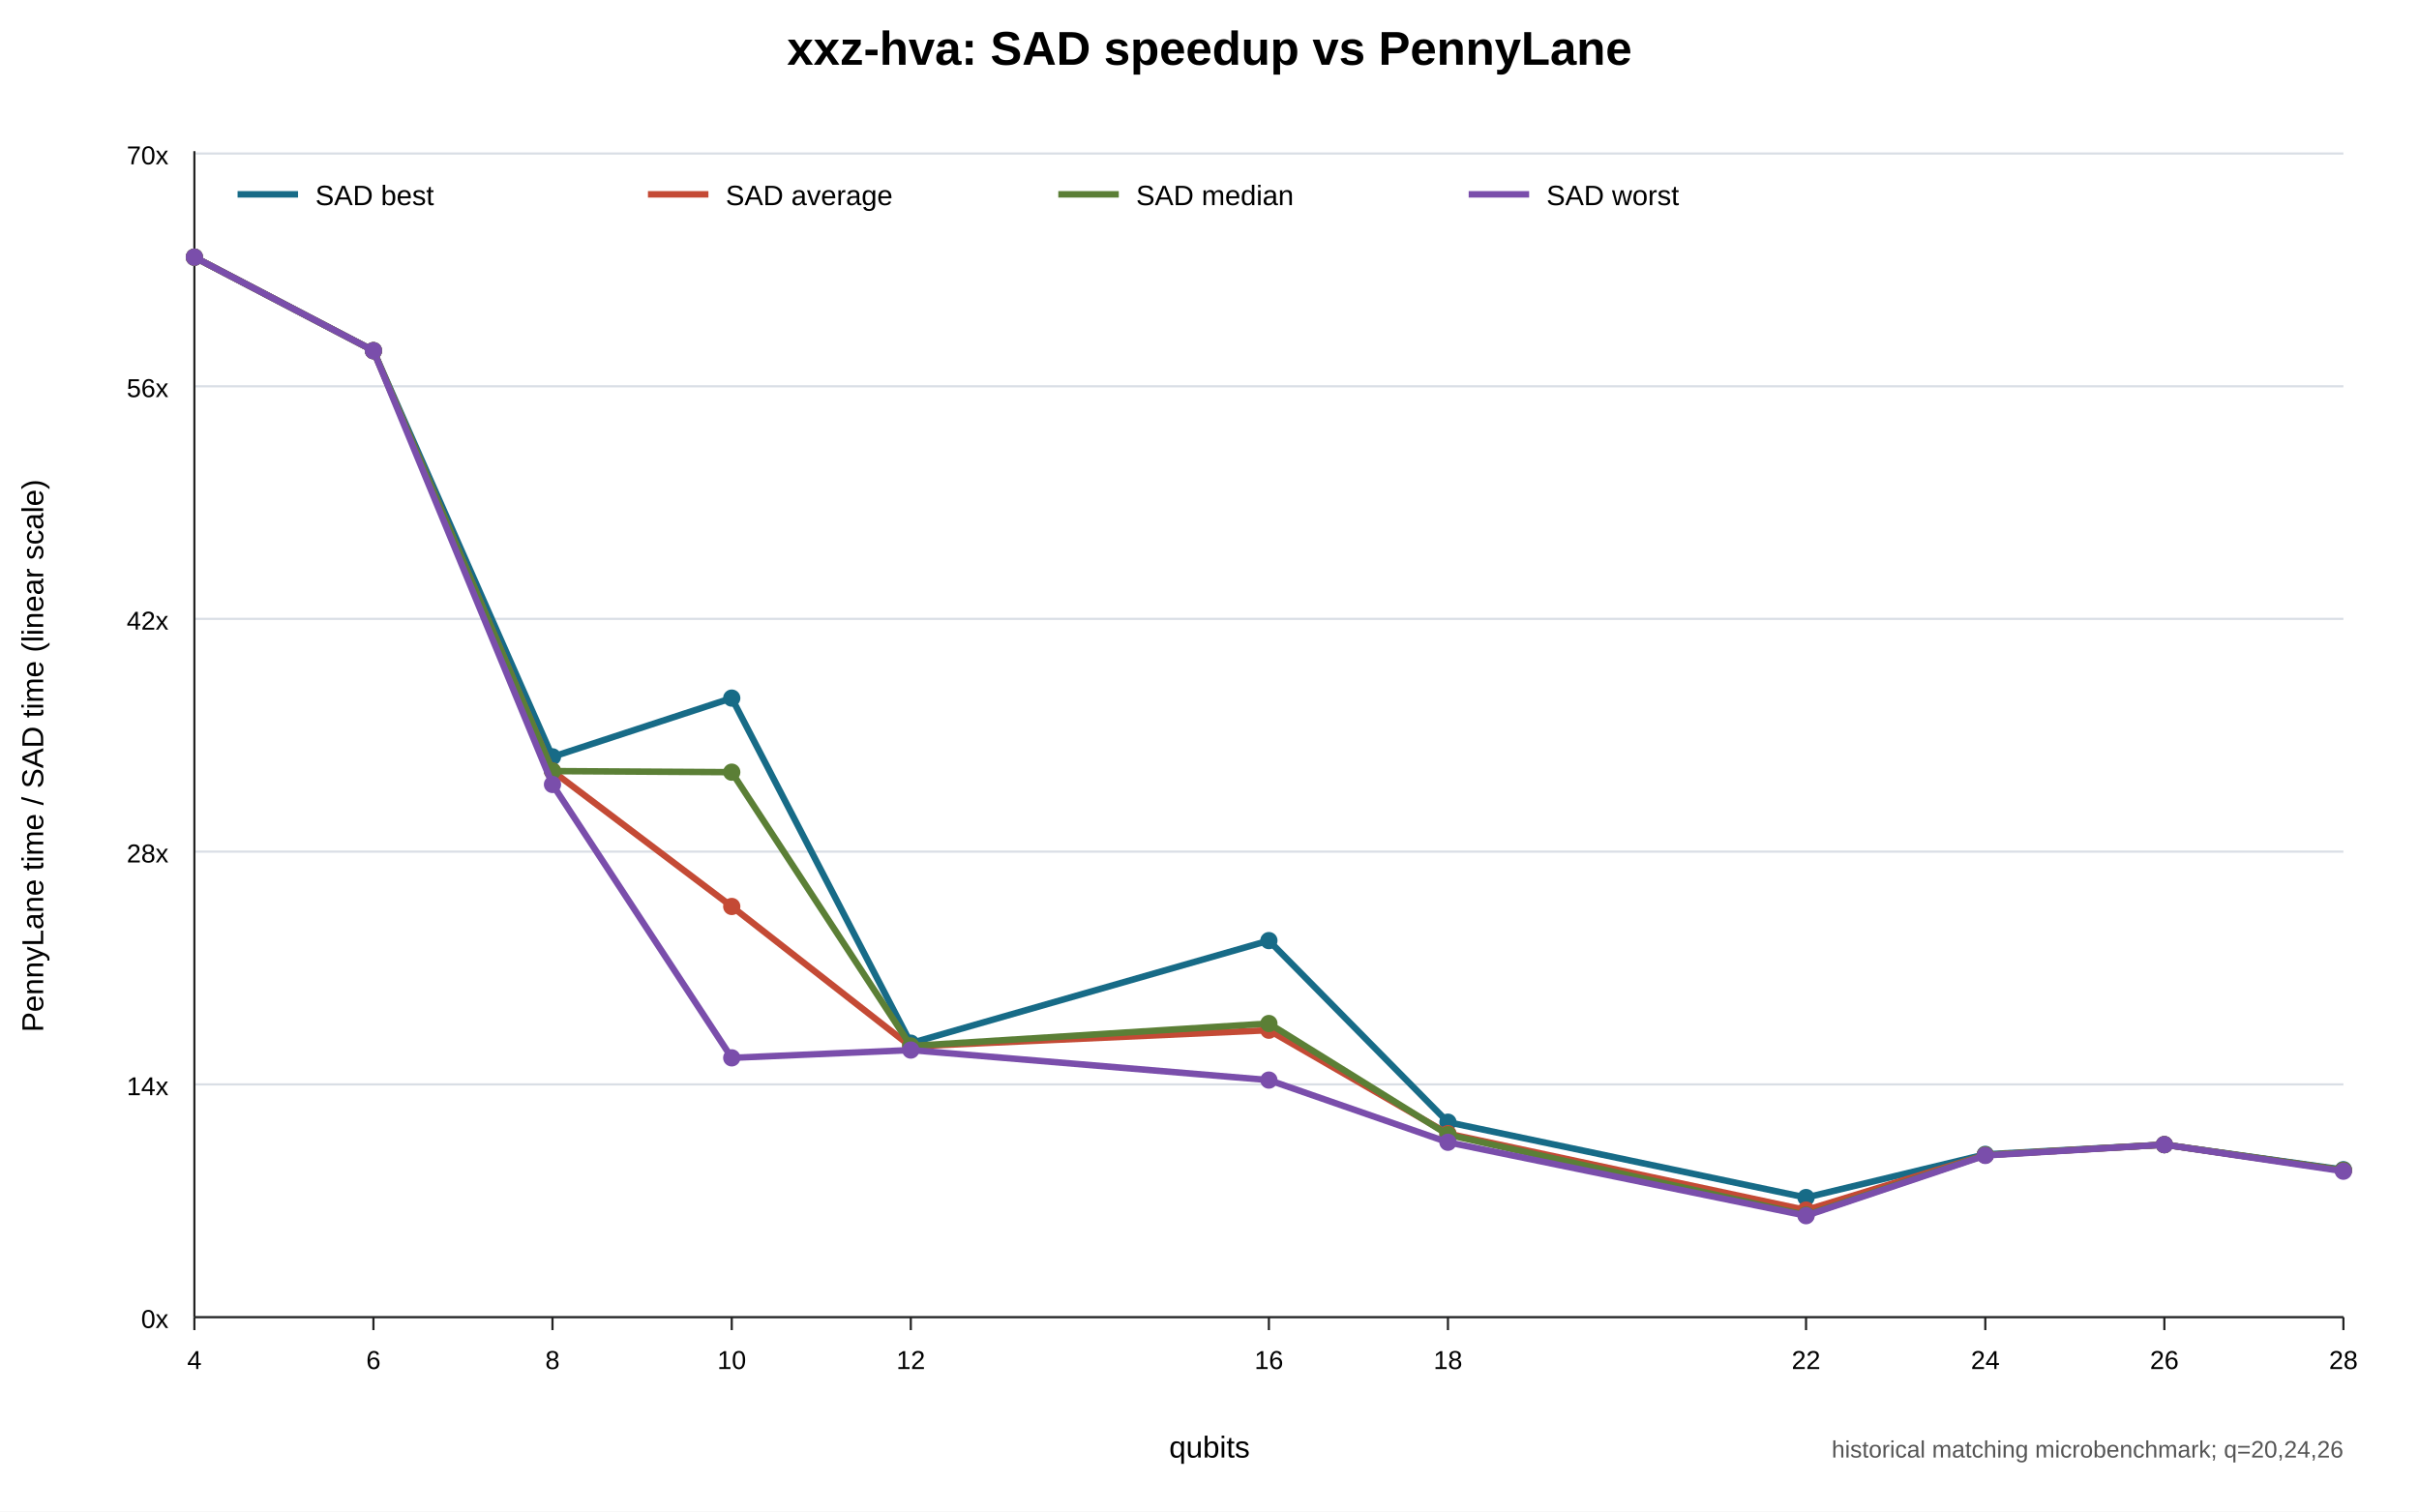
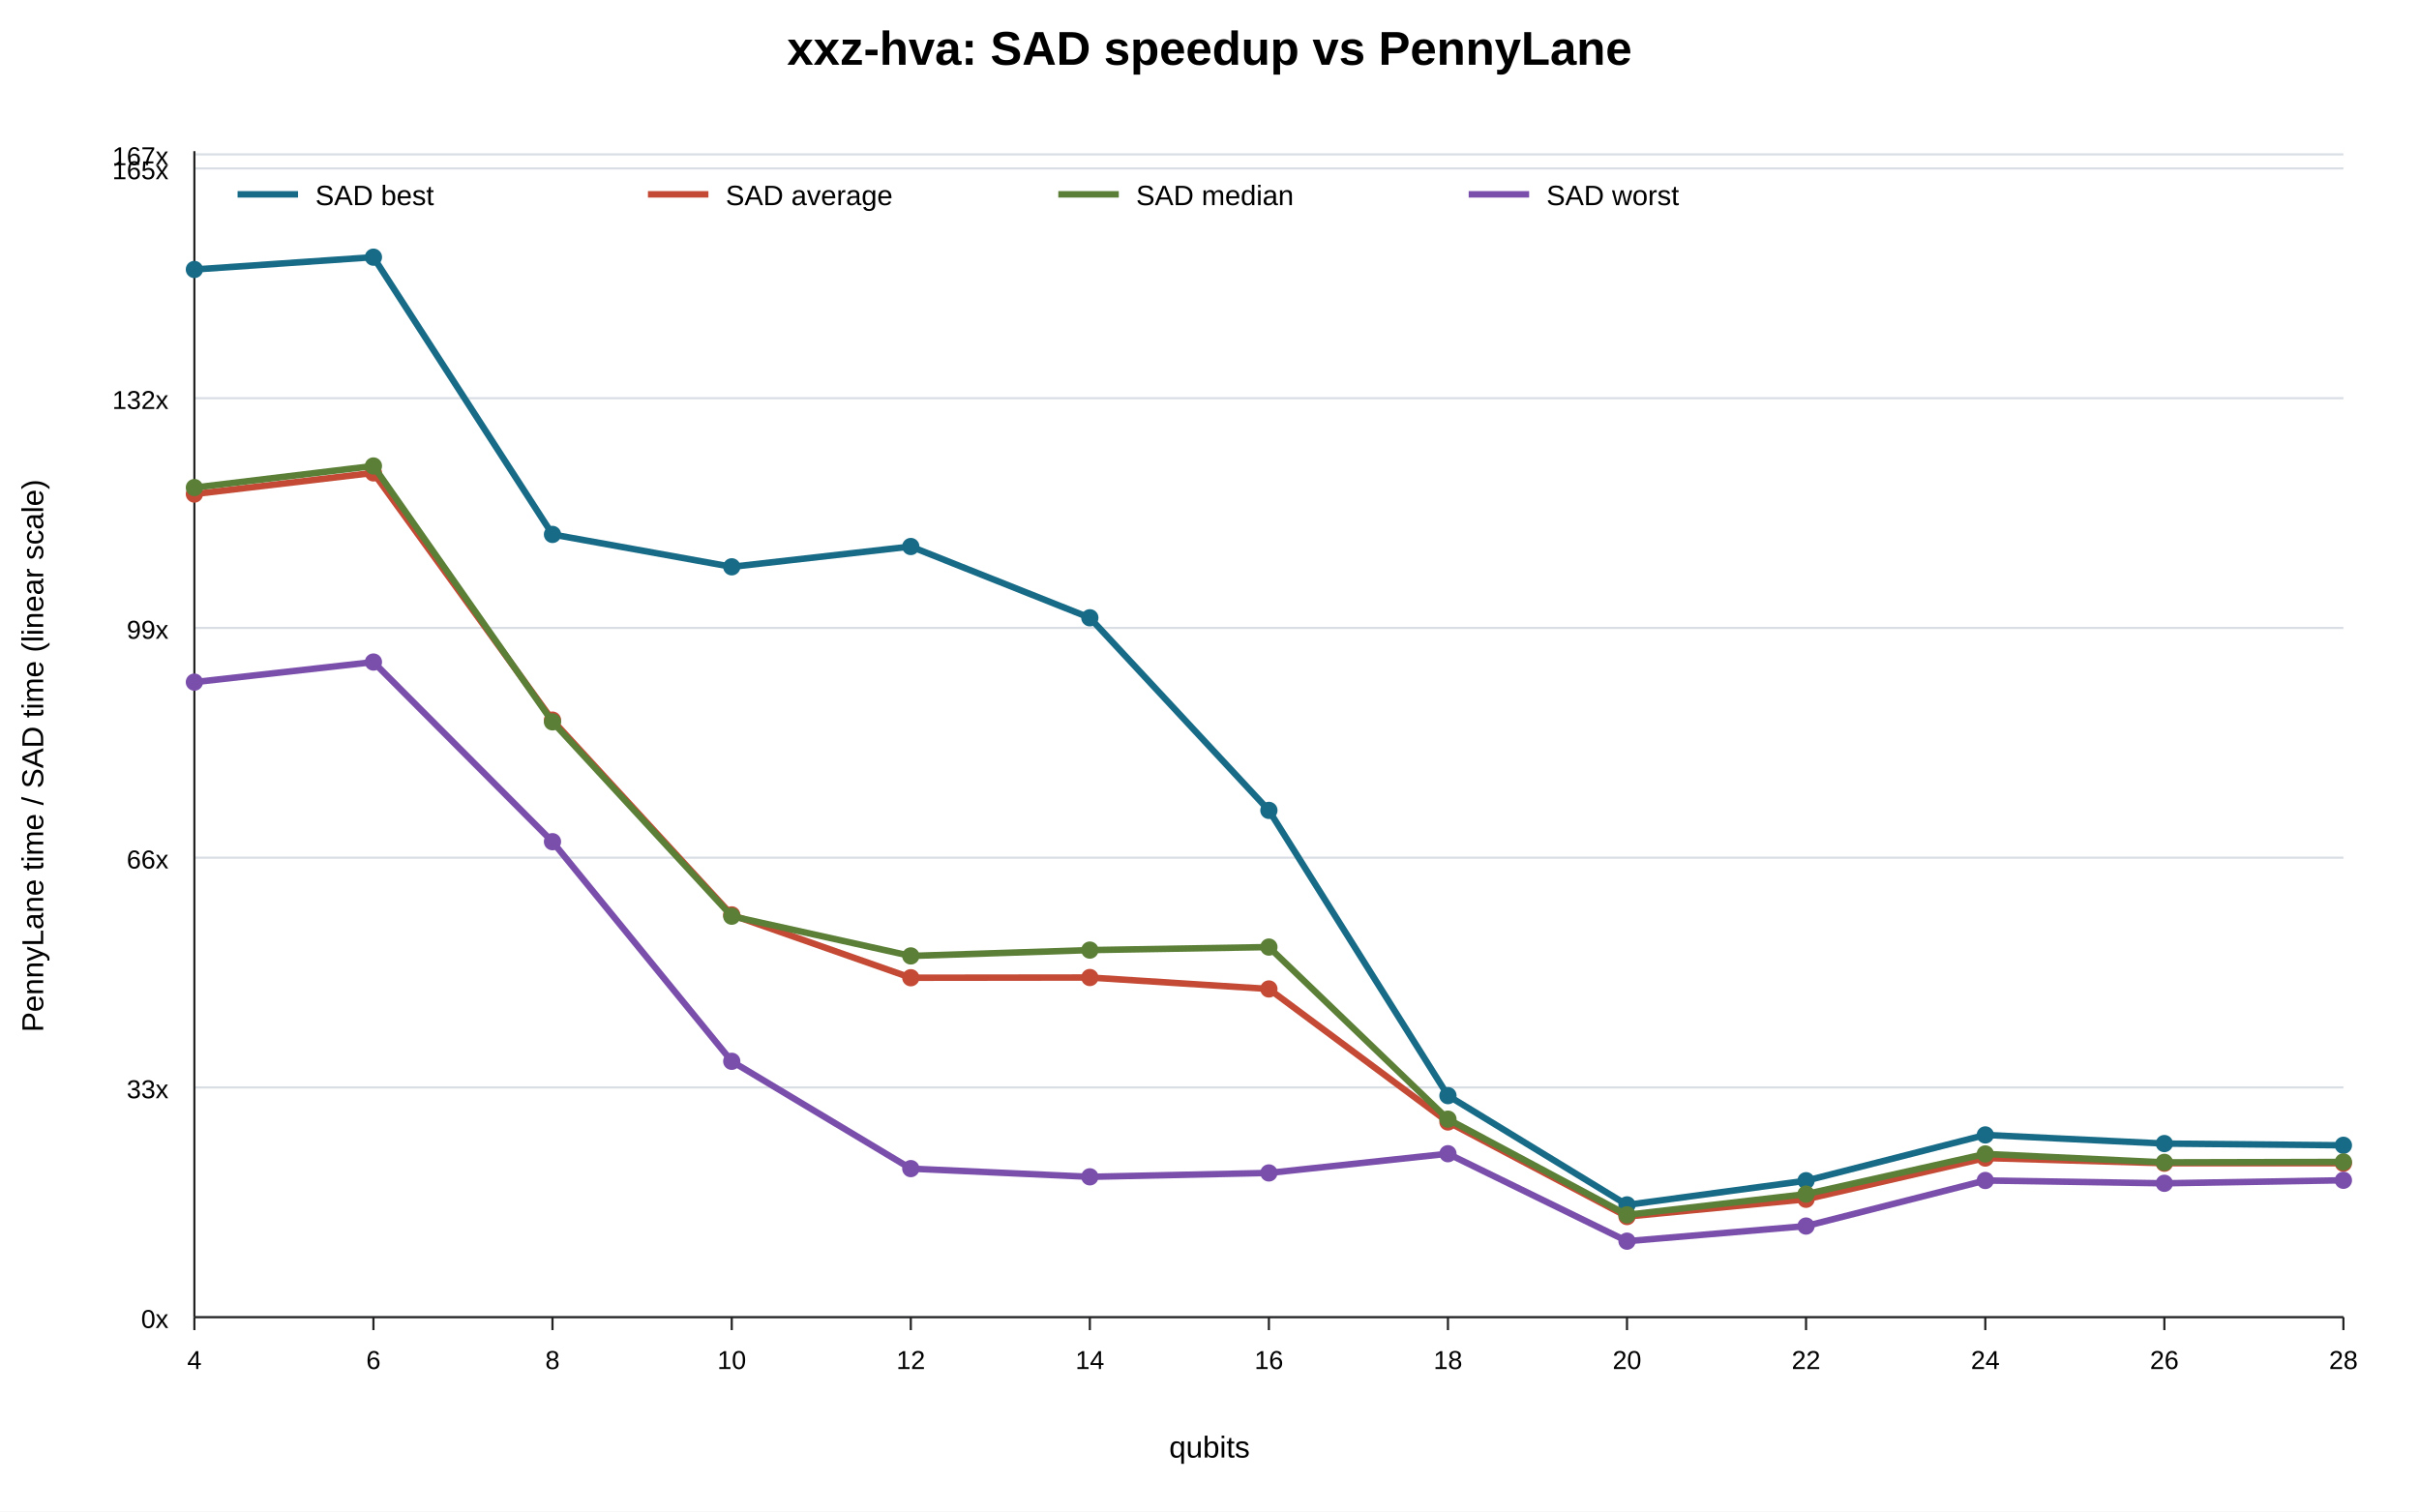
<svg xmlns="http://www.w3.org/2000/svg" width="1120" height="700" viewBox="0 0 1120 700">
  <rect width="100%" height="100%" fill="white" />
  <text x="560" y="30" text-anchor="middle" font-family="Arial" font-size="22" font-weight="bold">xxz-hva: SAD speedup vs PennyLane</text>
  <line x1="90" y1="610.0" x2="1085" y2="610.0" stroke="#d9dee5" />
  <text x="78" y="615.0" text-anchor="end" font-family="Arial" font-size="12">0x</text>
-   <line x1="90" y1="502.2" x2="1085" y2="502.2" stroke="#d9dee5" />
-   <text x="78" y="507.2" text-anchor="end" font-family="Arial" font-size="12">14x</text>
-   <line x1="90" y1="394.4" x2="1085" y2="394.4" stroke="#d9dee5" />
-   <text x="78" y="399.4" text-anchor="end" font-family="Arial" font-size="12">28x</text>
-   <line x1="90" y1="286.6" x2="1085" y2="286.6" stroke="#d9dee5" />
-   <text x="78" y="291.6" text-anchor="end" font-family="Arial" font-size="12">42x</text>
-   <line x1="90" y1="178.9" x2="1085" y2="178.9" stroke="#d9dee5" />
-   <text x="78" y="183.9" text-anchor="end" font-family="Arial" font-size="12">56x</text>
-   <line x1="90" y1="71.1" x2="1085" y2="71.1" stroke="#d9dee5" />
-   <text x="78" y="76.1" text-anchor="end" font-family="Arial" font-size="12">70x</text>
+   <line x1="90" y1="503.6" x2="1085" y2="503.6" stroke="#d9dee5" />
+   <text x="78" y="508.6" text-anchor="end" font-family="Arial" font-size="12">33x</text>
+   <line x1="90" y1="397.2" x2="1085" y2="397.2" stroke="#d9dee5" />
+   <text x="78" y="402.2" text-anchor="end" font-family="Arial" font-size="12">66x</text>
+   <line x1="90" y1="290.8" x2="1085" y2="290.8" stroke="#d9dee5" />
+   <text x="78" y="295.8" text-anchor="end" font-family="Arial" font-size="12">99x</text>
+   <line x1="90" y1="184.4" x2="1085" y2="184.4" stroke="#d9dee5" />
+   <text x="78" y="189.4" text-anchor="end" font-family="Arial" font-size="12">132x</text>
+   <line x1="90" y1="78.0" x2="1085" y2="78.0" stroke="#d9dee5" />
+   <text x="78" y="83.0" text-anchor="end" font-family="Arial" font-size="12">165x</text>
+   <line x1="90" y1="71.5" x2="1085" y2="71.5" stroke="#d9dee5" />
+   <text x="78" y="76.5" text-anchor="end" font-family="Arial" font-size="12">167x</text>
  <line x1="90" y1="70" x2="90" y2="610" stroke="#222" />
  <line x1="90" y1="610" x2="1085" y2="610" stroke="#222" />
  <text x="560" y="675" text-anchor="middle" font-family="Arial" font-size="14">qubits</text>
  <text x="20" y="350" transform="rotate(-90 20 350)" text-anchor="middle" font-family="Arial" font-size="14">PennyLane time / SAD time (linear scale)</text>
  <line x1="90.0" y1="610" x2="90.0" y2="616" stroke="#222" />
  <text x="90.0" y="634" text-anchor="middle" font-family="Arial" font-size="12">4</text>
  <line x1="172.9" y1="610" x2="172.9" y2="616" stroke="#222" />
  <text x="172.9" y="634" text-anchor="middle" font-family="Arial" font-size="12">6</text>
  <line x1="255.8" y1="610" x2="255.8" y2="616" stroke="#222" />
  <text x="255.8" y="634" text-anchor="middle" font-family="Arial" font-size="12">8</text>
  <line x1="338.8" y1="610" x2="338.8" y2="616" stroke="#222" />
  <text x="338.8" y="634" text-anchor="middle" font-family="Arial" font-size="12">10</text>
  <line x1="421.7" y1="610" x2="421.7" y2="616" stroke="#222" />
  <text x="421.7" y="634" text-anchor="middle" font-family="Arial" font-size="12">12</text>
+   <line x1="504.6" y1="610" x2="504.6" y2="616" stroke="#222" />
+   <text x="504.6" y="634" text-anchor="middle" font-family="Arial" font-size="12">14</text>
  <line x1="587.5" y1="610" x2="587.5" y2="616" stroke="#222" />
  <text x="587.5" y="634" text-anchor="middle" font-family="Arial" font-size="12">16</text>
  <line x1="670.4" y1="610" x2="670.4" y2="616" stroke="#222" />
  <text x="670.4" y="634" text-anchor="middle" font-family="Arial" font-size="12">18</text>
+   <line x1="753.3" y1="610" x2="753.3" y2="616" stroke="#222" />
+   <text x="753.3" y="634" text-anchor="middle" font-family="Arial" font-size="12">20</text>
  <line x1="836.2" y1="610" x2="836.2" y2="616" stroke="#222" />
  <text x="836.2" y="634" text-anchor="middle" font-family="Arial" font-size="12">22</text>
  <line x1="919.2" y1="610" x2="919.2" y2="616" stroke="#222" />
  <text x="919.2" y="634" text-anchor="middle" font-family="Arial" font-size="12">24</text>
  <line x1="1002.1" y1="610" x2="1002.1" y2="616" stroke="#222" />
  <text x="1002.1" y="634" text-anchor="middle" font-family="Arial" font-size="12">26</text>
  <line x1="1085.0" y1="610" x2="1085.0" y2="616" stroke="#222" />
  <text x="1085.0" y="634" text-anchor="middle" font-family="Arial" font-size="12">28</text>
-   <polyline points="90.0,119.1 172.9,162.4 255.8,350.5 338.8,323.3 421.7,483.1 587.5,435.6 670.4,519.7 836.2,554.6 919.2,534.6 1002.1,530.1 1085.0,541.7" fill="none" stroke="#176b87" stroke-width="3" />
-   <circle cx="90.0" cy="119.1" r="4" fill="#176b87" />
-   <circle cx="172.9" cy="162.4" r="4" fill="#176b87" />
-   <circle cx="255.8" cy="350.5" r="4" fill="#176b87" />
-   <circle cx="338.8" cy="323.3" r="4" fill="#176b87" />
-   <circle cx="421.7" cy="483.1" r="4" fill="#176b87" />
-   <circle cx="587.5" cy="435.6" r="4" fill="#176b87" />
-   <circle cx="670.4" cy="519.7" r="4" fill="#176b87" />
-   <circle cx="836.2" cy="554.6" r="4" fill="#176b87" />
-   <circle cx="919.2" cy="534.6" r="4" fill="#176b87" />
-   <circle cx="1002.1" cy="530.1" r="4" fill="#176b87" />
-   <circle cx="1085.0" cy="541.7" r="4" fill="#176b87" />
-   <polyline points="90.0,119.1 172.9,162.4 255.8,357.1 338.8,419.8 421.7,484.6 587.5,477.1 670.4,525.0 836.2,560.4 919.2,534.9 1002.1,530.1 1085.0,542.0" fill="none" stroke="#c44a35" stroke-width="3" />
-   <circle cx="90.0" cy="119.1" r="4" fill="#c44a35" />
-   <circle cx="172.9" cy="162.4" r="4" fill="#c44a35" />
-   <circle cx="255.8" cy="357.1" r="4" fill="#c44a35" />
-   <circle cx="338.8" cy="419.8" r="4" fill="#c44a35" />
-   <circle cx="421.7" cy="484.6" r="4" fill="#c44a35" />
-   <circle cx="587.5" cy="477.1" r="4" fill="#c44a35" />
-   <circle cx="670.4" cy="525.0" r="4" fill="#c44a35" />
-   <circle cx="836.2" cy="560.4" r="4" fill="#c44a35" />
-   <circle cx="919.2" cy="534.9" r="4" fill="#c44a35" />
-   <circle cx="1002.1" cy="530.1" r="4" fill="#c44a35" />
-   <circle cx="1085.0" cy="542.0" r="4" fill="#c44a35" />
-   <polyline points="90.0,119.1 172.9,162.4 255.8,357.1 338.8,357.6 421.7,484.4 587.5,474.0 670.4,525.5 836.2,562.7 919.2,534.9 1002.1,530.1 1085.0,542.0" fill="none" stroke="#5b7f36" stroke-width="3" />
-   <circle cx="90.0" cy="119.1" r="4" fill="#5b7f36" />
-   <circle cx="172.9" cy="162.4" r="4" fill="#5b7f36" />
-   <circle cx="255.8" cy="357.1" r="4" fill="#5b7f36" />
-   <circle cx="338.8" cy="357.6" r="4" fill="#5b7f36" />
-   <circle cx="421.7" cy="484.4" r="4" fill="#5b7f36" />
-   <circle cx="587.5" cy="474.0" r="4" fill="#5b7f36" />
-   <circle cx="670.4" cy="525.5" r="4" fill="#5b7f36" />
-   <circle cx="836.2" cy="562.7" r="4" fill="#5b7f36" />
-   <circle cx="919.2" cy="534.9" r="4" fill="#5b7f36" />
-   <circle cx="1002.1" cy="530.1" r="4" fill="#5b7f36" />
-   <circle cx="1085.0" cy="542.0" r="4" fill="#5b7f36" />
-   <polyline points="90.0,119.1 172.9,162.4 255.8,363.3 338.8,489.9 421.7,486.3 587.5,500.2 670.4,529.0 836.2,563.0 919.2,535.1 1002.1,530.1 1085.0,542.4" fill="none" stroke="#7a4eab" stroke-width="3" />
-   <circle cx="90.0" cy="119.1" r="4" fill="#7a4eab" />
-   <circle cx="172.9" cy="162.4" r="4" fill="#7a4eab" />
-   <circle cx="255.8" cy="363.3" r="4" fill="#7a4eab" />
-   <circle cx="338.8" cy="489.9" r="4" fill="#7a4eab" />
-   <circle cx="421.7" cy="486.3" r="4" fill="#7a4eab" />
-   <circle cx="587.5" cy="500.2" r="4" fill="#7a4eab" />
-   <circle cx="670.4" cy="529.0" r="4" fill="#7a4eab" />
-   <circle cx="836.2" cy="563.0" r="4" fill="#7a4eab" />
-   <circle cx="919.2" cy="535.1" r="4" fill="#7a4eab" />
-   <circle cx="1002.1" cy="530.1" r="4" fill="#7a4eab" />
-   <circle cx="1085.0" cy="542.4" r="4" fill="#7a4eab" />
+   <polyline points="90.0,124.8 172.9,119.1 255.8,247.5 338.8,262.5 421.7,253.1 504.6,286.1 587.5,375.3 670.4,507.4 753.3,558.0 836.2,546.8 919.2,525.6 1002.1,529.6 1085.0,530.4" fill="none" stroke="#176b87" stroke-width="3" />
+   <circle cx="90.0" cy="124.8" r="4" fill="#176b87" />
+   <circle cx="172.9" cy="119.1" r="4" fill="#176b87" />
+   <circle cx="255.8" cy="247.5" r="4" fill="#176b87" />
+   <circle cx="338.8" cy="262.5" r="4" fill="#176b87" />
+   <circle cx="421.7" cy="253.1" r="4" fill="#176b87" />
+   <circle cx="504.6" cy="286.1" r="4" fill="#176b87" />
+   <circle cx="587.5" cy="375.3" r="4" fill="#176b87" />
+   <circle cx="670.4" cy="507.4" r="4" fill="#176b87" />
+   <circle cx="753.3" cy="558.0" r="4" fill="#176b87" />
+   <circle cx="836.2" cy="546.8" r="4" fill="#176b87" />
+   <circle cx="919.2" cy="525.6" r="4" fill="#176b87" />
+   <circle cx="1002.1" cy="529.6" r="4" fill="#176b87" />
+   <circle cx="1085.0" cy="530.4" r="4" fill="#176b87" />
+   <polyline points="90.0,228.8 172.9,219.0 255.8,333.5 338.8,423.7 421.7,452.8 504.6,452.7 587.5,458.0 670.4,519.6 753.3,563.4 836.2,555.4 919.2,536.3 1002.1,538.7 1085.0,538.7" fill="none" stroke="#c44a35" stroke-width="3" />
+   <circle cx="90.0" cy="228.8" r="4" fill="#c44a35" />
+   <circle cx="172.9" cy="219.0" r="4" fill="#c44a35" />
+   <circle cx="255.8" cy="333.5" r="4" fill="#c44a35" />
+   <circle cx="338.8" cy="423.7" r="4" fill="#c44a35" />
+   <circle cx="421.7" cy="452.8" r="4" fill="#c44a35" />
+   <circle cx="504.6" cy="452.7" r="4" fill="#c44a35" />
+   <circle cx="587.5" cy="458.0" r="4" fill="#c44a35" />
+   <circle cx="670.4" cy="519.6" r="4" fill="#c44a35" />
+   <circle cx="753.3" cy="563.4" r="4" fill="#c44a35" />
+   <circle cx="836.2" cy="555.4" r="4" fill="#c44a35" />
+   <circle cx="919.2" cy="536.3" r="4" fill="#c44a35" />
+   <circle cx="1002.1" cy="538.7" r="4" fill="#c44a35" />
+   <circle cx="1085.0" cy="538.7" r="4" fill="#c44a35" />
+   <polyline points="90.0,225.8 172.9,215.8 255.8,334.3 338.8,424.3 421.7,442.7 504.6,440.0 587.5,438.6 670.4,518.3 753.3,562.6 836.2,553.0 919.2,534.4 1002.1,538.3 1085.0,538.1" fill="none" stroke="#5b7f36" stroke-width="3" />
+   <circle cx="90.0" cy="225.8" r="4" fill="#5b7f36" />
+   <circle cx="172.9" cy="215.8" r="4" fill="#5b7f36" />
+   <circle cx="255.8" cy="334.3" r="4" fill="#5b7f36" />
+   <circle cx="338.8" cy="424.3" r="4" fill="#5b7f36" />
+   <circle cx="421.7" cy="442.7" r="4" fill="#5b7f36" />
+   <circle cx="504.6" cy="440.0" r="4" fill="#5b7f36" />
+   <circle cx="587.5" cy="438.6" r="4" fill="#5b7f36" />
+   <circle cx="670.4" cy="518.3" r="4" fill="#5b7f36" />
+   <circle cx="753.3" cy="562.6" r="4" fill="#5b7f36" />
+   <circle cx="836.2" cy="553.0" r="4" fill="#5b7f36" />
+   <circle cx="919.2" cy="534.4" r="4" fill="#5b7f36" />
+   <circle cx="1002.1" cy="538.3" r="4" fill="#5b7f36" />
+   <circle cx="1085.0" cy="538.1" r="4" fill="#5b7f36" />
+   <polyline points="90.0,315.9 172.9,306.6 255.8,389.8 338.8,491.5 421.7,541.2 504.6,545.0 587.5,543.2 670.4,534.3 753.3,574.8 836.2,567.8 919.2,546.7 1002.1,548.0 1085.0,546.6" fill="none" stroke="#7a4eab" stroke-width="3" />
+   <circle cx="90.0" cy="315.9" r="4" fill="#7a4eab" />
+   <circle cx="172.9" cy="306.6" r="4" fill="#7a4eab" />
+   <circle cx="255.8" cy="389.8" r="4" fill="#7a4eab" />
+   <circle cx="338.8" cy="491.5" r="4" fill="#7a4eab" />
+   <circle cx="421.7" cy="541.2" r="4" fill="#7a4eab" />
+   <circle cx="504.6" cy="545.0" r="4" fill="#7a4eab" />
+   <circle cx="587.5" cy="543.2" r="4" fill="#7a4eab" />
+   <circle cx="670.4" cy="534.3" r="4" fill="#7a4eab" />
+   <circle cx="753.3" cy="574.8" r="4" fill="#7a4eab" />
+   <circle cx="836.2" cy="567.8" r="4" fill="#7a4eab" />
+   <circle cx="919.2" cy="546.7" r="4" fill="#7a4eab" />
+   <circle cx="1002.1" cy="548.0" r="4" fill="#7a4eab" />
+   <circle cx="1085.0" cy="546.6" r="4" fill="#7a4eab" />
  <line x1="110" y1="90" x2="138" y2="90" stroke="#176b87" stroke-width="3" />
  <text x="146" y="95" font-family="Arial" font-size="13">SAD best</text>
  <line x1="300" y1="90" x2="328" y2="90" stroke="#c44a35" stroke-width="3" />
  <text x="336" y="95" font-family="Arial" font-size="13">SAD average</text>
  <line x1="490" y1="90" x2="518" y2="90" stroke="#5b7f36" stroke-width="3" />
  <text x="526" y="95" font-family="Arial" font-size="13">SAD median</text>
  <line x1="680" y1="90" x2="708" y2="90" stroke="#7a4eab" stroke-width="3" />
  <text x="716" y="95" font-family="Arial" font-size="13">SAD worst</text>
-   <text x="1085" y="675" text-anchor="end" font-family="Arial" font-size="11" fill="#555">historical matching microbenchmark; q=20,24,26</text>
</svg>
